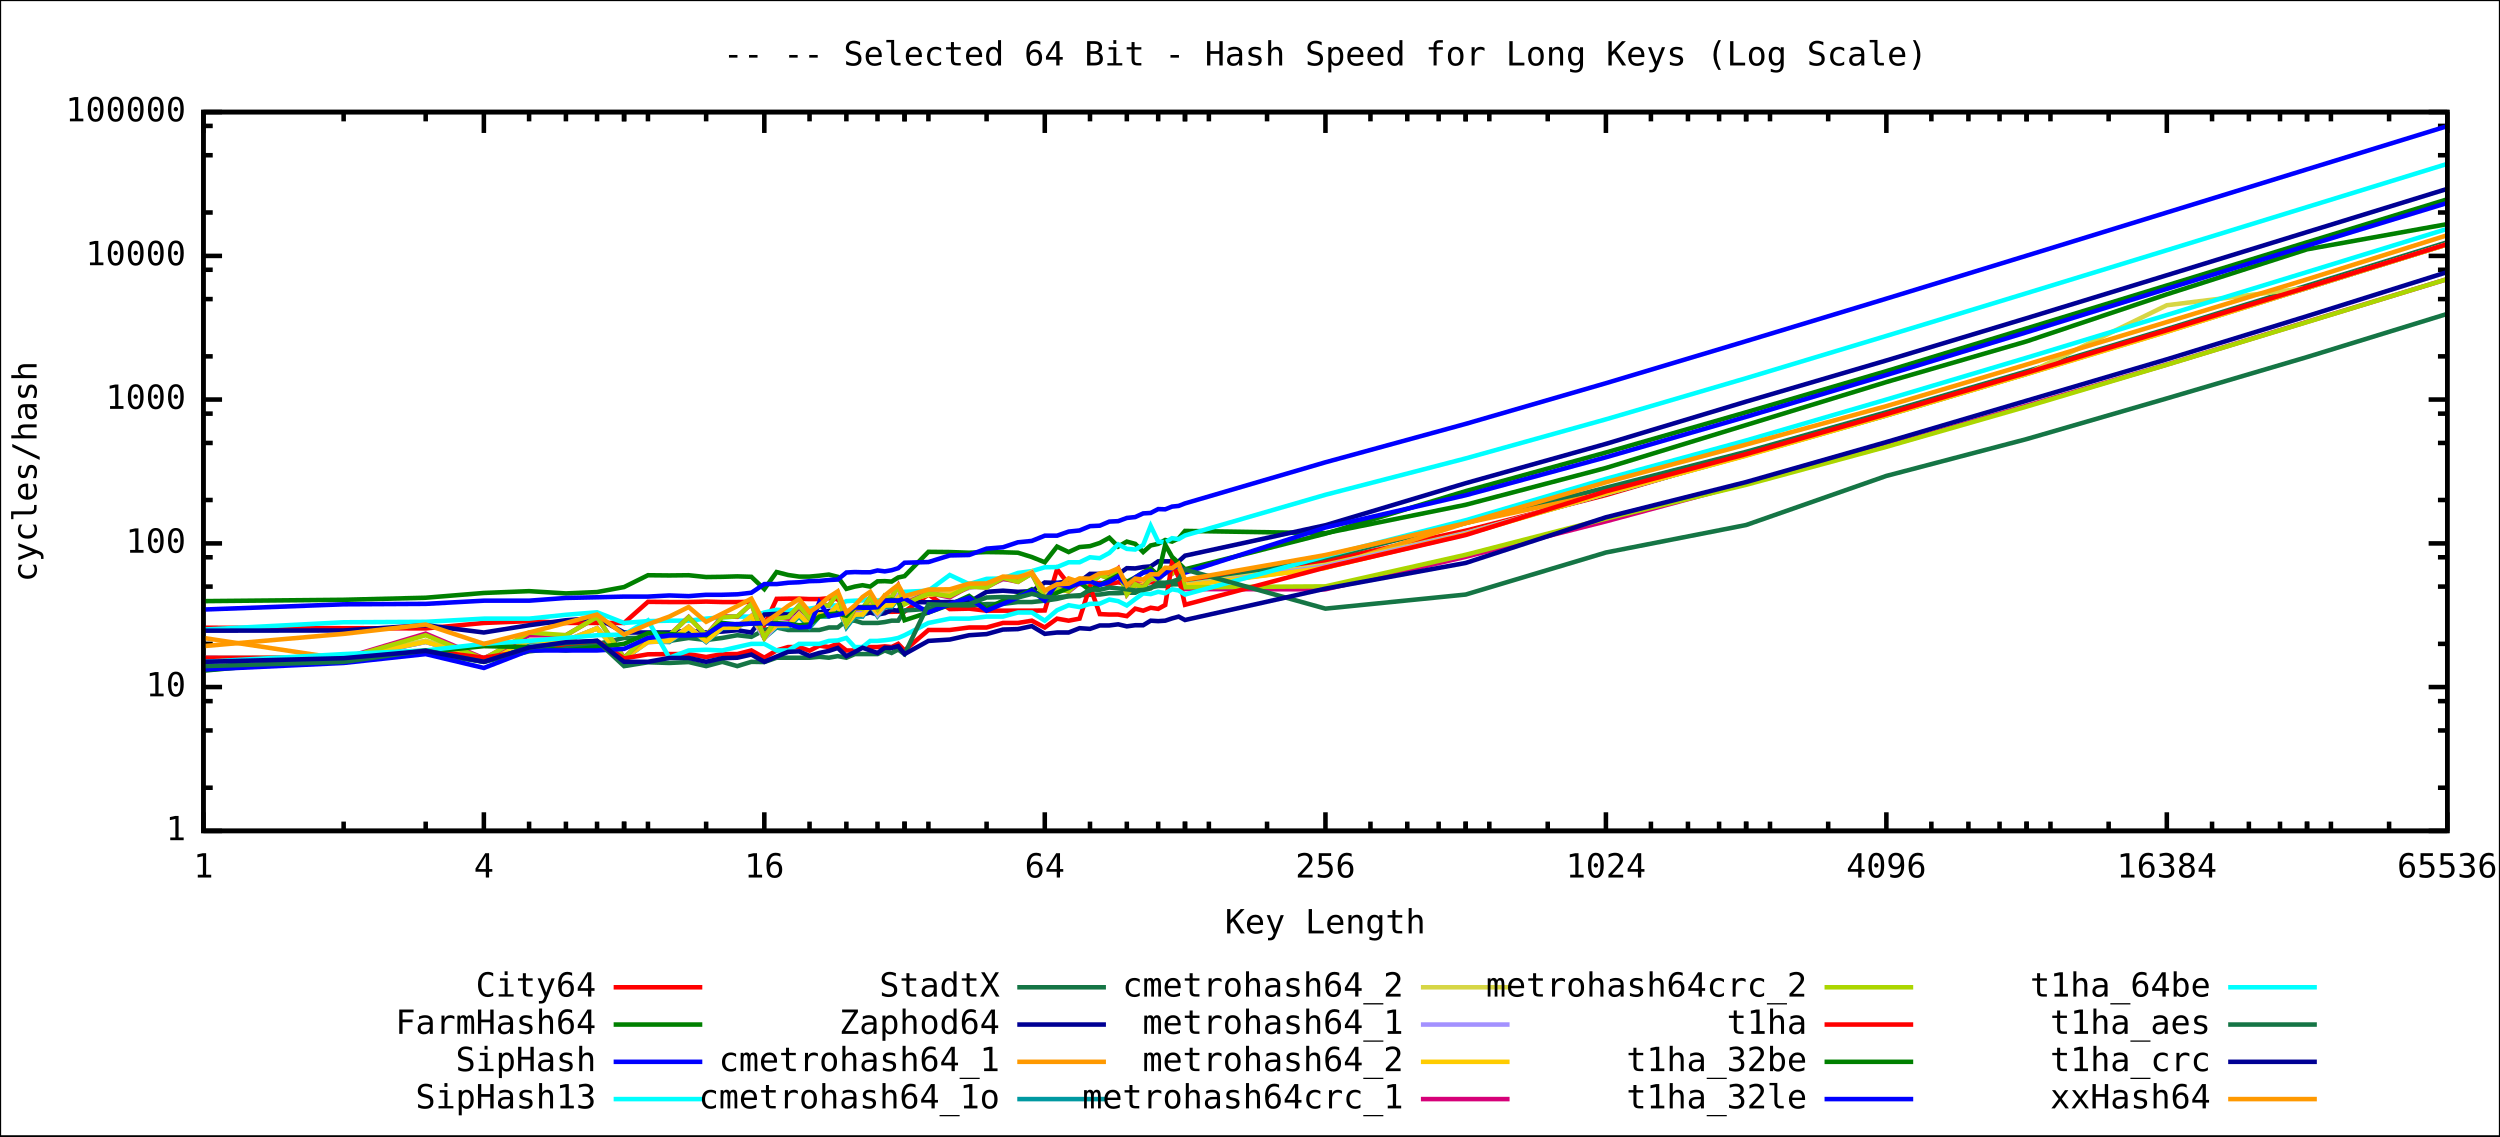
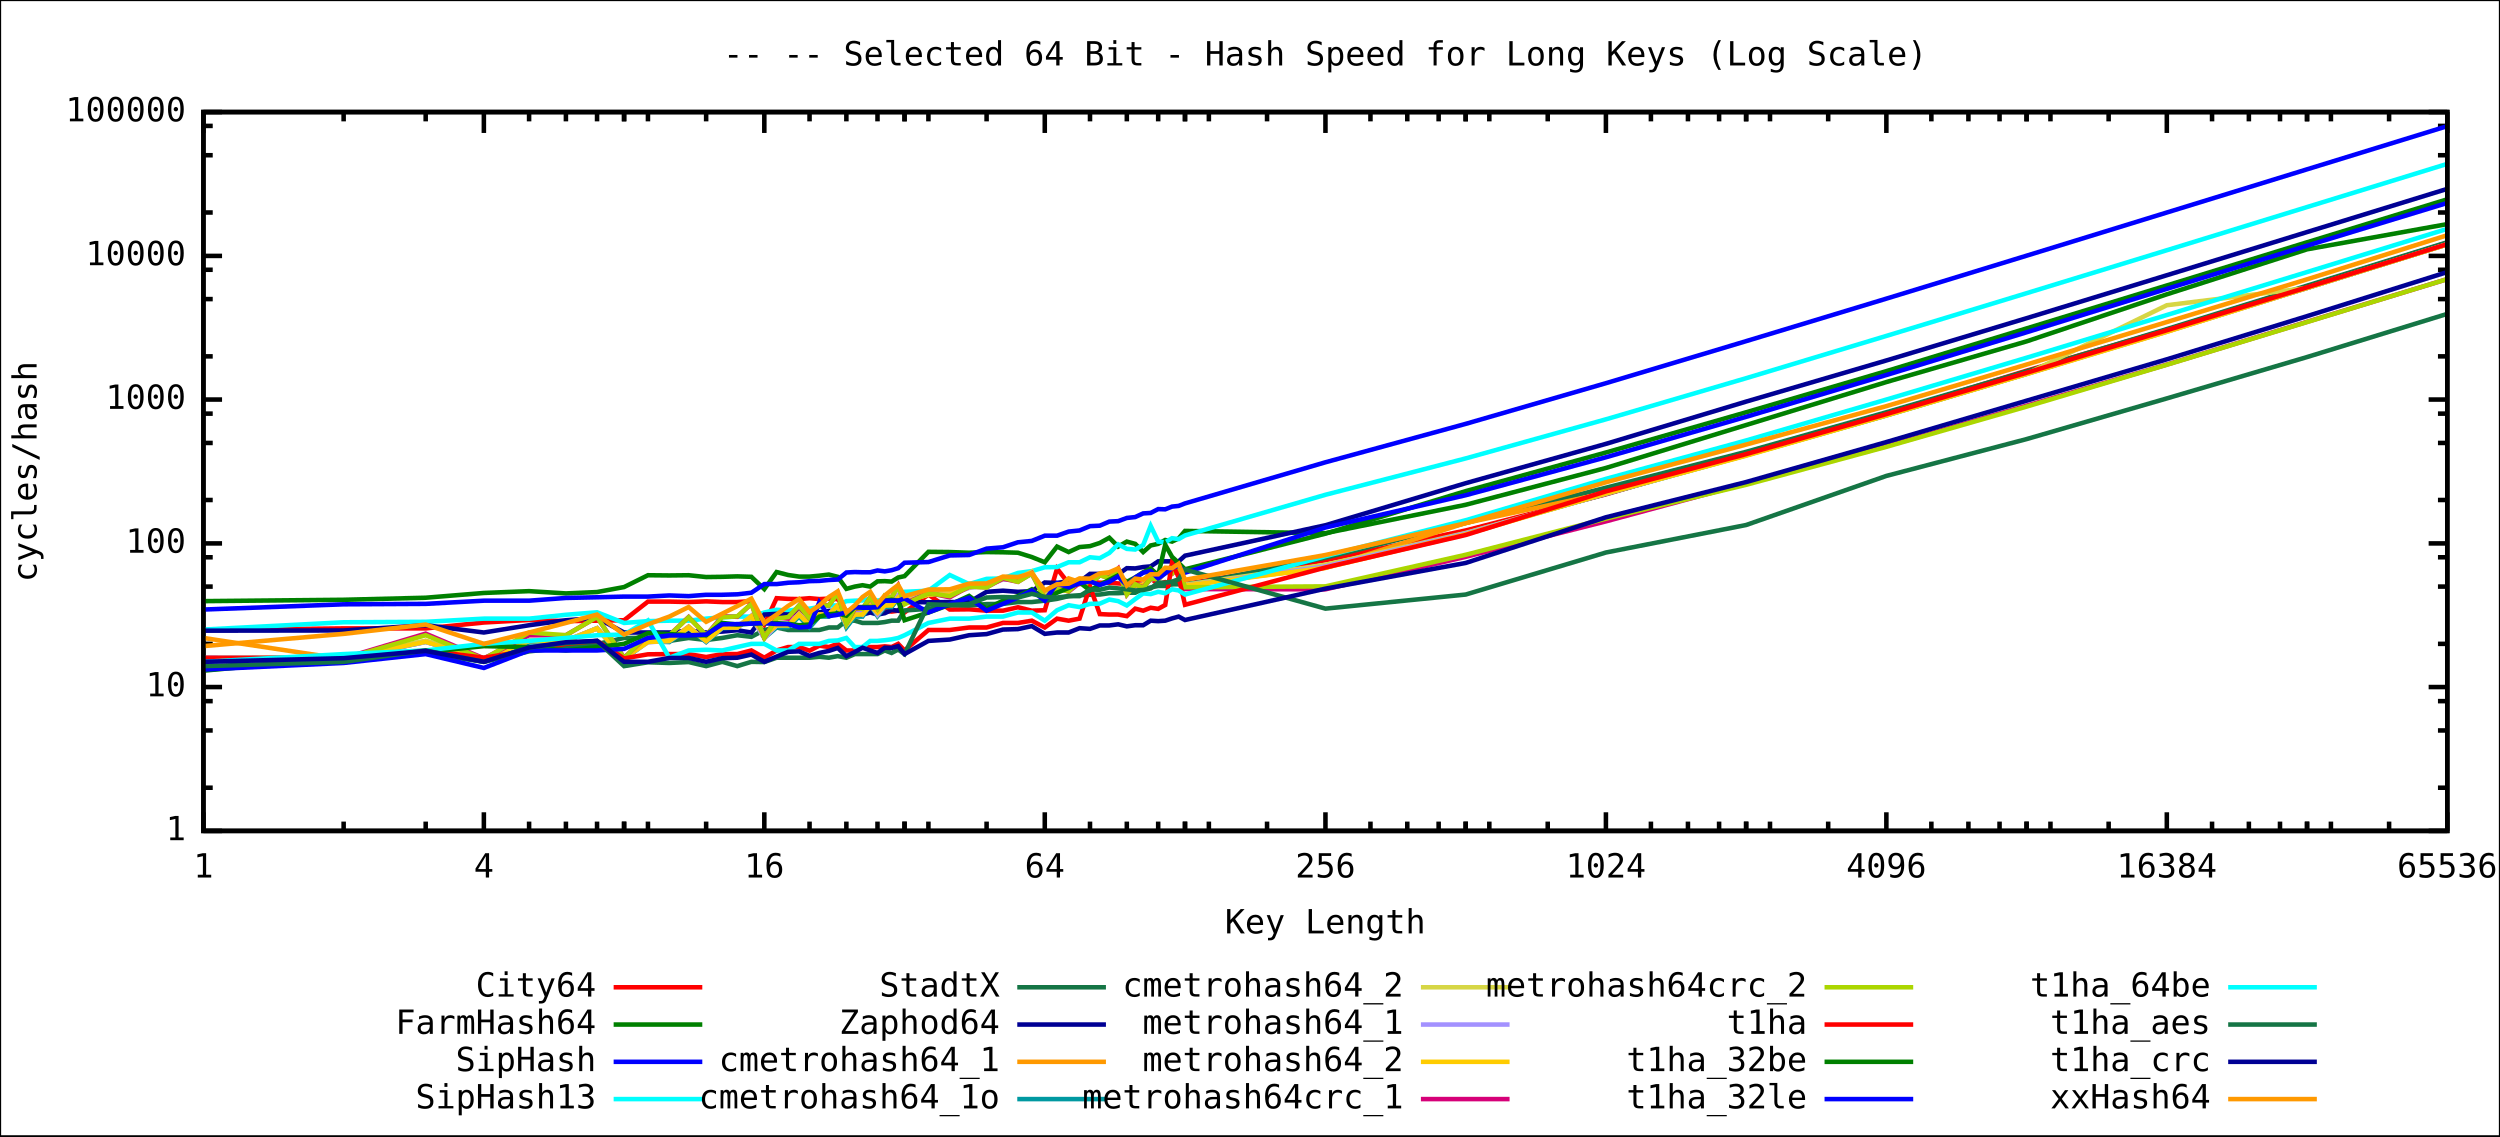
<svg xmlns="http://www.w3.org/2000/svg" xmlns:xlink="http://www.w3.org/1999/xlink" width="1100" height="500" viewBox="0 0 1100 500">
  <rect x="0" y="0" width="1100" height="500" fill="#ffffff" stroke="black" stroke-width="1" />
  <g id="gnuplot_canvas">
    <defs>
      <circle id="gpDot" r="0.5" stroke-width="0.5" />
      <path id="gpPt0" stroke-width="0.244" stroke="currentColor" d="M-1,0 h2 M0,-1 v2" />
      <path id="gpPt1" stroke-width="0.244" stroke="currentColor" d="M-1,-1 L1,1 M1,-1 L-1,1" />
      <path id="gpPt2" stroke-width="0.244" stroke="currentColor" d="M-1,0 L1,0 M0,-1 L0,1 M-1,-1 L1,1 M-1,1 L1,-1" />
      <rect id="gpPt3" stroke-width="0.244" stroke="currentColor" x="-1" y="-1" width="2" height="2" />
      <rect id="gpPt4" stroke-width="0.244" stroke="currentColor" fill="currentColor" x="-1" y="-1" width="2" height="2" />
      <circle id="gpPt5" stroke-width="0.244" stroke="currentColor" cx="0" cy="0" r="1" />
      <use xlink:href="#gpPt5" id="gpPt6" fill="currentColor" stroke="none" />
      <path id="gpPt7" stroke-width="0.244" stroke="currentColor" d="M0,-1.33 L-1.33,0.67 L1.33,0.67 z" />
      <use xlink:href="#gpPt7" id="gpPt8" fill="currentColor" stroke="none" />
      <use xlink:href="#gpPt7" id="gpPt9" stroke="currentColor" transform="rotate(180)" />
      <use xlink:href="#gpPt9" id="gpPt10" fill="currentColor" stroke="none" />
      <use xlink:href="#gpPt3" id="gpPt11" stroke="currentColor" transform="rotate(45)" />
      <use xlink:href="#gpPt11" id="gpPt12" fill="currentColor" stroke="none" />
    </defs>
    <g style="fill:none; color:white; stroke:black; stroke-width:2.00; stroke-linecap:butt; stroke-linejoin:miter">
</g>
    <g style="fill:none; color:black; stroke:currentColor; stroke-width:2.00; stroke-linecap:butt; stroke-linejoin:miter">
      <path stroke="black" d="M89.5,365.6 L97.7,365.6 M1076.8,365.6 L1068.6,365.6  h0.01" />
      <g transform="translate(81.8,369.7)" style="stroke:none; fill:black; font-family:mono; font-size:11.00pt; text-anchor:end">
        <text> 1</text>
      </g>
      <path stroke="black" d="M89.5,346.6 L93.6,346.6 M1076.8,346.6 L1072.7,346.6 M89.5,321.4 L93.6,321.4 M1076.8,321.4 L1072.7,321.4    M89.5,308.5 L93.6,308.5 M1076.8,308.5 L1072.7,308.5 M89.5,302.3 L97.7,302.3 M1076.8,302.3 L1068.6,302.3     h0.01" />
      <g transform="translate(81.8,306.4)" style="stroke:none; fill:black; font-family:mono; font-size:11.00pt; text-anchor:end">
        <text> 10</text>
      </g>
      <path stroke="black" d="M89.5,283.3 L93.6,283.3 M1076.8,283.3 L1072.7,283.3 M89.5,258.1 L93.6,258.1 M1076.8,258.1 L1072.7,258.1    M89.5,245.2 L93.6,245.2 M1076.8,245.2 L1072.7,245.2 M89.5,239.1 L97.7,239.1 M1076.8,239.1 L1068.6,239.1     h0.01" />
      <g transform="translate(81.8,243.2)" style="stroke:none; fill:black; font-family:mono; font-size:11.00pt; text-anchor:end">
        <text> 100</text>
      </g>
      <path stroke="black" d="M89.5,220.0 L93.6,220.0 M1076.8,220.0 L1072.7,220.0 M89.5,194.9 L93.6,194.9 M1076.8,194.9 L1072.7,194.9    M89.5,182.0 L93.6,182.0 M1076.8,182.0 L1072.7,182.0 M89.5,175.8 L97.7,175.8 M1076.8,175.8 L1068.6,175.8     h0.01" />
      <g transform="translate(81.8,179.9)" style="stroke:none; fill:black; font-family:mono; font-size:11.00pt; text-anchor:end">
        <text> 1000</text>
      </g>
      <path stroke="black" d="M89.5,156.8 L93.6,156.8 M1076.8,156.8 L1072.7,156.8 M89.5,131.6 L93.6,131.6 M1076.8,131.6 L1072.7,131.6    M89.5,118.7 L93.6,118.7 M1076.8,118.7 L1072.7,118.7 M89.5,112.6 L97.7,112.6 M1076.8,112.6 L1068.6,112.6     h0.01" />
      <g transform="translate(81.8,116.7)" style="stroke:none; fill:black; font-family:mono; font-size:11.00pt; text-anchor:end">
        <text> 10000</text>
      </g>
      <path stroke="black" d="M89.5,93.5 L93.6,93.5 M1076.8,93.5 L1072.7,93.5 M89.5,68.3 L93.6,68.3 M1076.8,68.3 L1072.7,68.3    M89.5,55.4 L93.6,55.4 M1076.8,55.4 L1072.7,55.4 M89.5,49.3 L97.7,49.3 M1076.8,49.3 L1068.6,49.3     h0.01" />
      <g transform="translate(81.8,53.4)" style="stroke:none; fill:black; font-family:mono; font-size:11.00pt; text-anchor:end">
        <text> 100000</text>
      </g>
      <path stroke="black" d="M89.5,365.6 L89.5,357.4 M89.5,49.3 L89.5,57.5  h0.01" />
      <g transform="translate(89.5,386.1)" style="stroke:none; fill:black; font-family:mono; font-size:11.00pt; text-anchor:middle">
        <text> 1</text>
      </g>
      <path stroke="black" d="M151.2,365.6 L151.2,361.5 M151.2,49.3 L151.2,53.4 M187.3,365.6 L187.3,361.5 M187.3,49.3 L187.3,53.4    M212.9,365.6 L212.9,361.5 M212.9,49.3 L212.9,53.4 M232.8,365.6 L232.8,361.5 M232.8,49.3 L232.8,53.4    M249.0,365.6 L249.0,361.5 M249.0,49.3 L249.0,53.4 M262.7,365.6 L262.7,361.5 M262.7,49.3 L262.7,53.4    M274.6,365.6 L274.6,361.5 M274.6,49.3 L274.6,53.4 M285.1,365.6 L285.1,361.5 M285.1,49.3 L285.1,53.4    M212.9,365.6 L212.9,357.4 M212.9,49.3 L212.9,57.5  h0.01" />
      <g transform="translate(212.9,386.1)" style="stroke:none; fill:black; font-family:mono; font-size:11.00pt; text-anchor:middle">
        <text> 4</text>
      </g>
      <path stroke="black" d="M274.6,365.6 L274.6,361.5 M274.6,49.3 L274.6,53.4 M310.7,365.6 L310.7,361.5 M310.7,49.3 L310.7,53.4    M336.3,365.6 L336.3,361.5 M336.3,49.3 L336.3,53.4 M356.2,365.6 L356.2,361.5 M356.2,49.3 L356.2,53.4    M372.4,365.6 L372.4,361.5 M372.4,49.3 L372.4,53.4 M386.1,365.6 L386.1,361.5 M386.1,49.3 L386.1,53.4    M398.0,365.6 L398.0,361.5 M398.0,49.3 L398.0,53.4 M408.5,365.6 L408.5,361.5 M408.5,49.3 L408.5,53.4    M336.3,365.6 L336.3,357.4 M336.3,49.3 L336.3,57.5  h0.01" />
      <g transform="translate(336.3,386.1)" style="stroke:none; fill:black; font-family:mono; font-size:11.00pt; text-anchor:middle">
        <text> 16</text>
      </g>
      <path stroke="black" d="M398.0,365.6 L398.0,361.5 M398.0,49.3 L398.0,53.4 M434.1,365.6 L434.1,361.5 M434.1,49.3 L434.1,53.4    M459.7,365.6 L459.7,361.5 M459.7,49.3 L459.7,53.4 M479.6,365.6 L479.6,361.5 M479.6,49.3 L479.6,53.4    M495.8,365.6 L495.8,361.5 M495.8,49.3 L495.8,53.4 M509.6,365.6 L509.6,361.5 M509.6,49.3 L509.6,53.4    M521.4,365.6 L521.4,361.5 M521.4,49.3 L521.4,53.4 M531.9,365.6 L531.9,361.5 M531.9,49.3 L531.9,53.4    M459.7,365.6 L459.7,357.4 M459.7,49.3 L459.7,57.5  h0.01" />
      <g transform="translate(459.7,386.1)" style="stroke:none; fill:black; font-family:mono; font-size:11.00pt; text-anchor:middle">
        <text> 64</text>
      </g>
      <path stroke="black" d="M521.4,365.6 L521.4,361.5 M521.4,49.3 L521.4,53.4 M557.5,365.6 L557.5,361.5 M557.5,49.3 L557.5,53.4    M583.2,365.6 L583.2,361.5 M583.2,49.3 L583.2,53.4 M603.0,365.6 L603.0,361.5 M603.0,49.3 L603.0,53.4    M619.2,365.6 L619.2,361.5 M619.2,49.3 L619.2,53.4 M633.0,365.6 L633.0,361.5 M633.0,49.3 L633.0,53.4    M644.9,365.6 L644.9,361.5 M644.9,49.3 L644.9,53.4 M655.3,365.6 L655.3,361.5 M655.3,49.3 L655.3,53.4    M583.2,365.6 L583.2,357.4 M583.2,49.3 L583.2,57.5  h0.01" />
      <g transform="translate(583.2,386.1)" style="stroke:none; fill:black; font-family:mono; font-size:11.00pt; text-anchor:middle">
        <text> 256</text>
      </g>
      <path stroke="black" d="M644.9,365.6 L644.9,361.5 M644.9,49.3 L644.9,53.4 M681.0,365.6 L681.0,361.5 M681.0,49.3 L681.0,53.4    M706.6,365.6 L706.6,361.5 M706.6,49.3 L706.6,53.4 M726.4,365.6 L726.4,361.5 M726.4,49.3 L726.4,53.4    M742.7,365.6 L742.7,361.5 M742.7,49.3 L742.7,53.4 M756.4,365.6 L756.4,361.5 M756.4,49.3 L756.4,53.4    M768.3,365.6 L768.3,361.5 M768.3,49.3 L768.3,53.4 M778.8,365.6 L778.8,361.5 M778.8,49.3 L778.8,53.4    M706.6,365.6 L706.6,357.4 M706.6,49.3 L706.6,57.5  h0.01" />
      <g transform="translate(706.6,386.1)" style="stroke:none; fill:black; font-family:mono; font-size:11.00pt; text-anchor:middle">
        <text> 1024</text>
      </g>
      <path stroke="black" d="M768.3,365.6 L768.3,361.5 M768.3,49.3 L768.3,53.4 M804.4,365.6 L804.4,361.5 M804.4,49.3 L804.4,53.4    M830.0,365.6 L830.0,361.5 M830.0,49.3 L830.0,53.4 M849.8,365.6 L849.8,361.5 M849.8,49.3 L849.8,53.4    M866.1,365.6 L866.1,361.5 M866.1,49.3 L866.1,53.4 M879.8,365.6 L879.8,361.5 M879.8,49.3 L879.8,53.4    M891.7,365.6 L891.7,361.5 M891.7,49.3 L891.7,53.4 M902.2,365.6 L902.2,361.5 M902.2,49.3 L902.2,53.4    M830.0,365.6 L830.0,357.4 M830.0,49.3 L830.0,57.5  h0.01" />
      <g transform="translate(830.0,386.1)" style="stroke:none; fill:black; font-family:mono; font-size:11.00pt; text-anchor:middle">
        <text> 4096</text>
      </g>
      <path stroke="black" d="M891.7,365.6 L891.7,361.5 M891.7,49.3 L891.7,53.4 M927.8,365.6 L927.8,361.5 M927.8,49.3 L927.8,53.4    M953.4,365.6 L953.4,361.5 M953.4,49.3 L953.4,53.4 M973.3,365.6 L973.3,361.5 M973.3,49.3 L973.3,53.4    M989.5,365.6 L989.5,361.5 M989.5,49.3 L989.5,53.4 M1003.2,365.6 L1003.2,361.5 M1003.2,49.3 L1003.2,53.4    M1015.1,365.6 L1015.1,361.5 M1015.1,49.3 L1015.1,53.4 M1025.6,365.6 L1025.6,361.5 M1025.6,49.3 L1025.6,53.4    M953.4,365.6 L953.4,357.4 M953.4,49.3 L953.4,57.5  h0.01" />
      <g transform="translate(953.4,386.1)" style="stroke:none; fill:black; font-family:mono; font-size:11.00pt; text-anchor:middle">
        <text> 16384</text>
      </g>
      <path stroke="black" d="M1015.1,365.6 L1015.1,361.5 M1015.1,49.3 L1015.1,53.4 M1051.2,365.6 L1051.2,361.5 M1051.2,49.3 L1051.2,53.4    M1076.8,365.6 L1076.8,361.5 M1076.8,49.3 L1076.8,53.4 M1076.8,365.6 L1076.8,357.4 M1076.8,49.3 L1076.8,57.5     h0.01" />
      <g transform="translate(1076.8,386.1)" style="stroke:none; fill:black; font-family:mono; font-size:11.00pt; text-anchor:middle">
        <text> 65536</text>
      </g>
      <path stroke="black" d="M89.5,49.3 L89.5,365.6 L1076.8,365.6 L1076.8,49.3 L89.5,49.3 Z  h0.01" />
      <g transform="translate(16.1,207.5) rotate(270)" style="stroke:none; fill:black; font-family:mono; font-size:11.00pt; text-anchor:middle">
        <text>cycles/hash</text>
      </g>
      <g transform="translate(583.1,410.7)" style="stroke:none; fill:black; font-family:mono; font-size:11.00pt; text-anchor:middle">
        <text>Key Length</text>
      </g>
      <g transform="translate(583.1,28.8)" style="stroke:none; fill:black; font-family:mono; font-size:11.00pt; text-anchor:middle">
        <text>
          <a href="Selected_64_Bit.short.svg">--</a>
          <a href="Selected_64_Bit.medium.svg">--</a> Selected 64 Bit - Hash Speed for Long Keys (Log Scale)</text>
      </g>
    </g>
    <g id="City64">
      <g style="fill:none; color:red; stroke:currentColor; stroke-width:2.00; stroke-linecap:butt; stroke-linejoin:miter">
        <g visibility="visible">
          <g transform="translate(262.3,438.5)" style="stroke:none; fill:black; font-family:mono; font-size:11.00pt; text-anchor:end">
            <text>City64</text>
          </g>
          <path d="M270.0,434.4 L309.0,434.4  h0.01" />
        </g>
-         <path d="M89.5,276.2 L151.2,276.4 L187.3,276.5 L212.9,274.1 L232.8,273.3 L249.0,274.1 L262.7,274.1 L274.6,274.1    L285.1,264.8 L294.5,264.9 L303.0,264.9 L310.7,264.7 L317.8,264.9 L324.4,264.9 L330.6,264.8 L336.3,275.1    L341.7,263.5 L346.8,263.4 L351.6,263.4 L356.2,263.6 L360.5,263.6 L364.7,263.2 L368.6,263.6 L372.4,269.5    L376.1,269.1 L379.5,269.3 L382.9,269.3 L386.1,269.2 L389.3,269.2 L392.3,269.2 L395.2,269.1 L398.0,269.1    L408.5,261.6 L417.9,268.0 L426.4,267.8 L434.1,268.7 L441.3,268.7 L447.9,268.7 L454.0,268.7 L459.7,268.6    L465.1,250.5 L470.2,257.0 L475.0,257.0 L479.6,257.0 L483.9,256.5 L488.1,257.0 L492.0,256.2 L495.8,257.0    L499.5,256.7 L503.0,257.0 L506.3,256.1 L509.6,257.0 L512.7,256.9 L515.7,257.0 L518.6,256.0 L521.4,256.0    L583.2,246.8 L644.9,233.5 L706.6,217.8 L768.3,199.7 L830.0,182.2 L891.7,163.9 L953.4,145.3 L1015.1,126.3    L1076.8,107.1  h0.01" />
+         <path d="M89.5,277.2 L151.2,276.5 L187.3,276.5 L212.9,273.9 L232.8,272.8 L249.0,273.3 L262.7,273.1 L274.6,272.9    L285.1,264.7 L294.5,264.7 L303.0,264.9 L310.7,264.6 L317.8,264.9 L324.4,264.9 L330.6,264.5 L336.3,274.8    L341.7,263.2 L346.8,263.5 L351.6,263.6 L356.2,263.2 L360.5,263.6 L364.7,263.4 L368.6,263.6 L372.4,268.9    L376.1,268.9 L379.5,268.8 L382.9,268.9 L386.1,268.8 L389.3,268.8 L392.3,269.1 L395.2,268.7 L398.0,269.5    L408.5,261.6 L417.9,268.2 L426.4,268.1 L434.1,268.7 L441.3,268.7 L447.9,267.2 L454.0,268.7 L459.7,268.5    L465.1,250.2 L470.2,256.7 L475.0,257.0 L479.6,256.0 L483.9,256.4 L488.1,256.4 L492.0,256.7 L495.8,257.0    L499.5,256.2 L503.0,257.0 L506.3,254.5 L509.6,257.0 L512.7,256.1 L515.7,257.0 L518.6,256.3 L521.4,257.0    L583.2,246.5 L644.9,233.4 L706.6,217.5 L768.3,199.5 L830.0,182.1 L891.7,163.1 L953.4,145.1 L1015.1,126.0    L1076.8,106.8  h0.01" />
      </g>
    </g>
    <g id="FarmHash64">
      <g style="fill:none; color:green; stroke:currentColor; stroke-width:2.00; stroke-linecap:butt; stroke-linejoin:miter">
        <g visibility="visible">
          <g transform="translate(262.3,454.9)" style="stroke:none; fill:black; font-family:mono; font-size:11.00pt; text-anchor:end">
            <text>FarmHash64</text>
          </g>
          <path d="M270.0,450.8 L309.0,450.8  h0.01" />
        </g>
        <path d="M89.5,264.5 L151.2,263.9 L187.3,263.0 L212.9,260.9 L232.8,260.1 L249.0,261.1 L262.7,260.5 L274.6,258.3    L285.1,253.1 L294.5,253.2 L303.0,253.1 L310.7,253.9 L317.8,253.8 L324.4,253.6 L330.6,253.8 L336.3,259.2    L341.7,251.7 L346.8,253.0 L351.6,253.7 L356.2,253.7 L360.5,253.3 L364.7,252.8 L368.6,253.8 L372.4,259.1    L376.1,258.1 L379.5,257.5 L382.9,258.1 L386.1,255.8 L389.3,255.7 L392.3,255.9 L395.2,254.1 L398.0,253.5    L408.5,242.8 L417.9,242.9 L426.4,243.2 L434.1,242.9 L441.3,243.0 L447.9,243.2 L454.0,245.1 L459.7,247.4    L465.1,240.5 L470.2,242.9 L475.0,240.7 L479.6,240.3 L483.9,238.9 L488.1,236.6 L492.0,240.5 L495.8,238.3    L499.5,239.3 L503.0,242.9 L506.3,240.0 L509.6,239.3 L512.7,237.6 L515.7,238.3 L518.6,236.9 L521.4,233.6    L583.2,234.6 L644.9,222.1 L706.6,205.9 L768.3,187.0 L830.0,168.1 L891.7,150.2 L953.4,129.5 L1015.1,109.7    L1076.8,98.6  h0.01" />
      </g>
    </g>
    <g id="SipHash">
      <g style="fill:none; color:blue; stroke:currentColor; stroke-width:2.00; stroke-linecap:butt; stroke-linejoin:miter">
        <g visibility="visible">
          <g transform="translate(262.3,471.3)" style="stroke:none; fill:black; font-family:mono; font-size:11.00pt; text-anchor:end">
            <text>SipHash</text>
          </g>
          <path d="M270.0,467.2 L309.0,467.2  h0.01" />
        </g>
        <path d="M89.5,268.2 L151.2,265.9 L187.3,265.7 L212.9,264.3 L232.8,264.3 L249.0,263.1 L262.7,262.8 L274.6,262.5    L285.1,262.5 L294.5,262.0 L303.0,262.3 L310.7,261.7 L317.8,261.7 L324.4,261.5 L330.6,260.8 L336.3,257.0    L341.7,257.0 L346.8,256.4 L351.6,256.2 L356.2,255.7 L360.5,255.6 L364.7,255.2 L368.6,255.0 L372.4,251.9    L376.1,251.7 L379.5,251.8 L382.9,251.8 L386.1,251.0 L389.3,251.4 L392.3,250.9 L395.2,250.0 L398.0,247.6    L408.5,247.3 L417.9,244.4 L426.4,244.2 L434.1,241.4 L441.3,240.8 L447.9,238.6 L454.0,238.0 L459.7,235.7    L465.1,235.7 L470.2,233.9 L475.0,233.4 L479.6,231.5 L483.9,231.3 L488.1,229.5 L492.0,229.3 L495.8,227.9    L499.5,227.5 L503.0,225.9 L506.3,225.7 L509.6,224.0 L512.7,224.1 L515.7,222.9 L518.6,222.6 L521.4,221.5    L583.2,203.4 L644.9,186.5 L706.6,168.6 L768.3,150.1 L830.0,131.4 L891.7,112.5 L953.4,93.5 L1015.1,74.5    L1076.8,55.5  h0.01" />
      </g>
    </g>
    <g id="SipHash13">
      <g style="fill:none; color:cyan; stroke:currentColor; stroke-width:2.00; stroke-linecap:butt; stroke-linejoin:miter">
        <g visibility="visible">
          <g transform="translate(262.3,487.7)" style="stroke:none; fill:black; font-family:mono; font-size:11.00pt; text-anchor:end">
            <text>SipHash13</text>
          </g>
          <path d="M270.0,483.6 L309.0,483.6  h0.01" />
        </g>
        <path d="M89.5,277.0 L151.2,273.8 L187.3,273.6 L212.9,272.2 L232.8,272.2 L249.0,270.5 L262.7,269.4 L274.6,274.1    L285.1,273.3 L294.5,273.1 L303.0,273.1 L310.7,272.2 L317.8,271.6 L324.4,271.3 L330.6,271.3 L336.3,269.5    L341.7,268.3 L346.8,268.7 L351.6,268.0 L356.2,267.8 L360.5,267.1 L364.7,266.4 L368.6,266.4 L372.4,264.5    L376.1,264.3 L379.5,264.2 L382.9,263.4 L386.1,264.3 L389.3,263.6 L392.3,263.1 L395.2,262.7 L398.0,260.4    L408.5,259.9 L417.9,253.0 L426.4,257.0 L434.1,254.7 L441.3,254.5 L447.9,252.1 L454.0,251.3 L459.7,249.6    L465.1,249.5 L470.2,247.4 L475.0,247.4 L479.6,245.2 L483.9,245.6 L488.1,243.3 L492.0,239.5 L495.8,241.5    L499.5,241.8 L503.0,239.8 L506.3,231.4 L509.6,238.3 L512.7,238.6 L515.7,236.8 L518.6,237.2 L521.4,235.6    L583.2,217.7 L644.9,201.7 L706.6,184.5 L768.3,166.4 L830.0,147.8 L891.7,129.0 L953.4,110.1 L1015.1,91.1    L1076.8,72.1  h0.01" />
      </g>
    </g>
    <g id="StadtX">
      <g style="fill:none; color:#157545; stroke:currentColor; stroke-width:2.00; stroke-linecap:butt; stroke-linejoin:miter">
        <g visibility="visible">
          <g transform="translate(439.9,438.5)" style="stroke:none; fill:black; font-family:mono; font-size:11.00pt; text-anchor:end">
            <text>StadtX</text>
          </g>
          <path d="M447.6,434.4 L486.6,434.4  h0.01" />
        </g>
        <path d="M89.5,290.0 L151.2,291.2 L187.3,287.4 L212.9,291.2 L232.8,286.6 L249.0,284.9 L262.7,283.4 L274.6,280.7    L285.1,280.7 L294.5,282.0 L303.0,280.7 L310.7,281.6 L317.8,280.7 L324.4,279.5 L330.6,280.2 L336.3,277.2    L341.7,276.1 L346.8,277.2 L351.6,277.2 L356.2,277.2 L360.5,277.2 L364.7,276.1 L368.6,276.1 L372.4,273.1    L376.1,273.1 L379.5,274.1 L382.9,274.1 L386.1,274.1 L389.3,273.7 L392.3,273.1 L395.2,273.1 L398.0,268.6    L408.5,267.9 L417.9,266.3 L426.4,266.4 L434.1,265.8 L441.3,265.7 L447.9,264.9 L454.0,264.9 L459.7,264.3    L465.1,263.5 L470.2,262.3 L475.0,261.9 L479.6,261.7 L483.9,261.6 L488.1,261.0 L492.0,261.0 L495.8,260.8    L499.5,260.8 L503.0,259.1 L506.3,258.5 L509.6,257.8 L512.7,257.8 L515.7,257.1 L518.6,257.1 L521.4,257.6    L583.2,245.4 L644.9,230.1 L706.6,214.6 L768.3,198.8 L830.0,181.4 L891.7,163.4 L953.4,144.8 L1015.1,125.7    L1076.8,106.6  h0.01" />
      </g>
    </g>
    <g id="Zaphod64">
      <g style="fill:none; color:#000094; stroke:currentColor; stroke-width:2.00; stroke-linecap:butt; stroke-linejoin:miter">
        <g visibility="visible">
          <g transform="translate(439.9,454.9)" style="stroke:none; fill:black; font-family:mono; font-size:11.00pt; text-anchor:end">
            <text>Zaphod64</text>
          </g>
          <path d="M447.6,450.8 L486.6,450.8  h0.01" />
        </g>
        <path d="M89.5,277.5 L151.2,277.4 L187.3,275.1 L212.9,278.3 L232.8,275.1 L249.0,272.9 L262.7,271.9 L274.6,278.3    L285.1,278.3 L294.5,278.3 L303.0,277.5 L310.7,278.3 L317.8,277.9 L324.4,277.3 L330.6,278.3 L336.3,270.4    L341.7,270.1 L346.8,270.4 L351.6,269.3 L356.2,269.6 L360.5,269.4 L364.7,268.8 L368.6,268.7 L372.4,270.4    L376.1,270.5 L379.5,270.4 L382.9,269.5 L386.1,270.4 L389.3,269.8 L392.3,268.4 L395.2,268.7 L398.0,264.9    L408.5,265.0 L417.9,264.9 L426.4,264.9 L434.1,260.4 L441.3,259.9 L447.9,260.4 L454.0,260.1 L459.7,256.3    L465.1,256.5 L470.2,255.7 L475.0,256.0 L479.6,252.5 L483.9,252.5 L488.1,252.7 L492.0,252.7 L495.8,250.0    L499.5,250.1 L503.0,249.5 L506.3,249.2 L509.6,247.0 L512.7,247.0 L515.7,247.0 L518.6,247.0 L521.4,244.5    L583.2,231.1 L644.9,212.6 L706.6,195.3 L768.3,176.7 L830.0,158.6 L891.7,140.0 L953.4,121.1 L1015.1,102.1    L1076.8,83.1  h0.01" />
      </g>
    </g>
    <g id="cmetrohash64_1">
      <g style="fill:none; color:#FF9900; stroke:currentColor; stroke-width:2.00; stroke-linecap:butt; stroke-linejoin:miter">
        <g visibility="visible">
          <g transform="translate(439.9,471.3)" style="stroke:none; fill:black; font-family:mono; font-size:11.00pt; text-anchor:end">
            <text>cmetrohash64_1</text>
          </g>
          <path d="M447.6,467.2 L486.6,467.2  h0.01" />
        </g>
        <path d="M89.5,280.7 L151.2,290.0 L187.3,282.0 L212.9,289.9 L232.8,282.0 L249.0,281.8 L262.7,276.5 L274.6,289.7    L285.1,282.0 L294.5,282.0 L303.0,275.7 L310.7,282.0 L317.8,276.1 L324.4,276.1 L330.6,271.3 L336.3,279.7    L341.7,274.8 L346.8,275.1 L351.6,269.8 L356.2,274.6 L360.5,270.4 L364.7,270.4 L368.6,266.4 L372.4,275.1    L376.1,270.4 L379.5,270.4 L382.9,266.4 L386.1,268.3 L389.3,266.4 L392.3,266.4 L395.2,262.9 L398.0,264.3    L408.5,261.1 L417.9,261.0 L426.4,258.1 L434.1,257.4 L441.3,254.4 L447.9,255.0 L454.0,252.1 L459.7,262.3    L465.1,258.9 L470.2,254.5 L475.0,256.1 L479.6,255.2 L483.9,253.2 L488.1,253.3 L492.0,250.7 L495.8,259.9    L499.5,257.6 L503.0,257.7 L506.3,255.0 L509.6,254.1 L512.7,251.6 L515.7,249.0 L518.6,249.5 L521.4,257.2    L583.2,249.9 L644.9,230.1 L706.6,216.9 L768.3,200.1 L830.0,182.6 L891.7,164.4 L953.4,145.9 L1015.1,126.7    L1076.8,107.5  h0.01" />
      </g>
    </g>
    <g id="cmetrohash64_1o">
      <g style="fill:none; color:#0099A1; stroke:currentColor; stroke-width:2.00; stroke-linecap:butt; stroke-linejoin:miter">
        <g visibility="visible">
          <g transform="translate(439.9,487.7)" style="stroke:none; fill:black; font-family:mono; font-size:11.00pt; text-anchor:end">
            <text>cmetrohash64_1o</text>
          </g>
          <path d="M447.6,483.6 L486.6,483.6  h0.01" />
        </g>
        <path d="M89.5,289.9 L151.2,290.2 L187.3,282.4 L212.9,290.2 L232.8,282.7 L249.0,282.3 L262.7,276.4 L274.6,290.2    L285.1,282.2 L294.5,282.5 L303.0,276.4 L310.7,282.5 L317.8,276.4 L324.4,276.1 L330.6,271.4 L336.3,280.7    L341.7,276.1 L346.8,275.9 L351.6,271.3 L356.2,276.1 L360.5,271.3 L364.7,271.3 L368.6,266.6 L372.4,276.1    L376.1,271.3 L379.5,271.3 L382.9,266.2 L386.1,271.1 L389.3,267.1 L392.3,267.1 L395.2,263.4 L398.0,264.3    L408.5,261.6 L417.9,261.6 L426.4,257.8 L434.1,257.1 L441.3,254.7 L447.9,255.0 L454.0,252.4 L459.7,261.7    L465.1,258.8 L470.2,258.8 L475.0,255.9 L479.6,255.5 L483.9,253.3 L488.1,253.2 L492.0,251.0 L495.8,259.9    L499.5,257.6 L503.0,257.6 L506.3,255.0 L509.6,253.1 L512.7,251.9 L515.7,251.8 L518.6,249.6 L521.4,257.1    L583.2,249.1 L644.9,234.6 L706.6,217.3 L768.3,200.3 L830.0,182.8 L891.7,164.5 L953.4,145.4 L1015.1,126.7    L1076.8,107.5  h0.01" />
      </g>
    </g>
    <g id="cmetrohash64_2">
      <g style="fill:none; color:#D6D645; stroke:currentColor; stroke-width:2.00; stroke-linecap:butt; stroke-linejoin:miter">
        <g visibility="visible">
          <g transform="translate(617.5,438.5)" style="stroke:none; fill:black; font-family:mono; font-size:11.00pt; text-anchor:end">
            <text>cmetrohash64_2</text>
          </g>
          <path d="M625.2,434.4 L664.2,434.4  h0.01" />
        </g>
        <path d="M89.5,289.4 L151.2,289.4 L187.3,282.0 L212.9,289.5 L232.8,282.0 L249.0,282.0 L262.7,276.4 L274.6,289.4    L285.1,282.0 L294.5,282.0 L303.0,276.1 L310.7,282.0 L317.8,276.1 L324.4,275.5 L330.6,271.3 L336.3,280.7    L341.7,275.1 L346.8,275.1 L351.6,270.4 L356.2,275.1 L360.5,270.4 L364.7,270.4 L368.6,266.4 L372.4,275.1    L376.1,270.4 L379.5,269.9 L382.9,265.5 L386.1,270.4 L389.3,266.0 L392.3,265.7 L395.2,262.9 L398.0,264.2    L408.5,261.6 L417.9,260.9 L426.4,258.1 L434.1,257.1 L441.3,254.7 L447.9,254.5 L454.0,251.5 L459.7,262.1    L465.1,258.9 L470.2,258.7 L475.0,256.1 L479.6,255.5 L483.9,253.0 L488.1,253.2 L492.0,250.9 L495.8,259.9    L499.5,257.6 L503.0,257.6 L506.3,250.5 L509.6,254.1 L512.7,251.8 L515.7,251.8 L518.6,249.7 L521.4,257.3    L583.2,248.5 L644.9,234.5 L706.6,217.2 L768.3,200.3 L830.0,182.7 L891.7,164.5 L953.4,134.3 L1015.1,126.7    L1076.8,107.5  h0.01" />
      </g>
    </g>
    <g id="metrohash64_1">
      <g style="fill:none; color:#A391FF; stroke:currentColor; stroke-width:2.00; stroke-linecap:butt; stroke-linejoin:miter">
        <g visibility="visible">
          <g transform="translate(617.5,454.9)" style="stroke:none; fill:black; font-family:mono; font-size:11.00pt; text-anchor:end">
            <text>metrohash64_1</text>
          </g>
          <path d="M625.2,450.8 L664.2,450.8  h0.01" />
        </g>
        <path d="M89.5,289.5 L151.2,289.6 L187.3,282.5 L212.9,289.7 L232.8,282.0 L249.0,282.0 L262.7,276.5 L274.6,289.6    L285.1,282.6 L294.5,282.0 L303.0,276.1 L310.7,282.0 L317.8,276.1 L324.4,276.1 L330.6,270.9 L336.3,280.7    L341.7,275.1 L346.8,274.8 L351.6,270.2 L356.2,274.3 L360.5,270.4 L364.7,270.4 L368.6,266.4 L372.4,274.6    L376.1,267.9 L379.5,270.4 L382.9,265.6 L386.1,270.4 L389.3,266.4 L392.3,265.9 L395.2,262.0 L398.0,264.9    L408.5,261.2 L417.9,261.6 L426.4,258.7 L434.1,257.4 L441.3,255.0 L447.9,255.0 L454.0,252.7 L459.7,262.9    L465.1,259.0 L470.2,259.3 L475.0,256.0 L479.6,255.6 L483.9,253.2 L488.1,253.6 L492.0,250.4 L495.8,259.7    L499.5,257.6 L503.0,257.2 L506.3,255.0 L509.6,254.1 L512.7,251.4 L515.7,251.8 L518.6,249.8 L521.4,257.7    L583.2,249.2 L644.9,234.7 L706.6,217.1 L768.3,200.1 L830.0,182.5 L891.7,164.5 L953.4,145.9 L1015.1,126.7    L1076.8,107.4  h0.01" />
      </g>
    </g>
    <g id="metrohash64_2">
      <g style="fill:none; color:#FFCC00; stroke:currentColor; stroke-width:2.00; stroke-linecap:butt; stroke-linejoin:miter">
        <g visibility="visible">
          <g transform="translate(617.5,471.3)" style="stroke:none; fill:black; font-family:mono; font-size:11.00pt; text-anchor:end">
            <text>metrohash64_2</text>
          </g>
          <path d="M625.2,467.2 L664.2,467.2  h0.01" />
        </g>
        <path d="M89.5,289.5 L151.2,289.5 L187.3,282.4 L212.9,289.9 L232.8,282.0 L249.0,282.0 L262.7,276.5 L274.6,289.6    L285.1,282.5 L294.5,282.0 L303.0,276.1 L310.7,282.0 L317.8,276.1 L324.4,276.1 L330.6,271.1 L336.3,279.5    L341.7,275.1 L346.8,275.1 L351.6,270.4 L356.2,274.7 L360.5,270.4 L364.7,270.4 L368.6,266.4 L372.4,274.5    L376.1,270.4 L379.5,270.4 L382.9,266.4 L386.1,269.6 L389.3,266.4 L392.3,266.4 L395.2,262.9 L398.0,264.9    L408.5,261.6 L417.9,261.6 L426.4,258.4 L434.1,257.6 L441.3,254.7 L447.9,254.6 L454.0,252.4 L459.7,262.9    L465.1,259.1 L470.2,258.8 L475.0,256.0 L479.6,255.5 L483.9,253.1 L488.1,253.2 L492.0,250.7 L495.8,259.9    L499.5,257.6 L503.0,257.3 L506.3,254.8 L509.6,254.0 L512.7,251.8 L515.7,251.1 L518.6,249.5 L521.4,257.7    L583.2,249.8 L644.9,235.1 L706.6,217.1 L768.3,200.5 L830.0,182.8 L891.7,164.6 L953.4,146.0 L1015.1,126.7    L1076.8,107.5  h0.01" />
      </g>
    </g>
    <g id="metrohash64crc_1">
      <g style="fill:none; color:#D60078; stroke:currentColor; stroke-width:2.00; stroke-linecap:butt; stroke-linejoin:miter">
        <g visibility="visible">
          <g transform="translate(617.5,487.7)" style="stroke:none; fill:black; font-family:mono; font-size:11.00pt; text-anchor:end">
            <text>metrohash64crc_1</text>
          </g>
          <path d="M625.2,483.6 L664.2,483.6  h0.01" />
        </g>
        <path d="M89.5,289.4 L151.2,289.6 L187.3,278.8 L212.9,289.7 L232.8,279.5 L249.0,279.5 L262.7,271.5 L274.6,289.4    L285.1,279.5 L294.5,279.5 L303.0,271.5 L310.7,279.5 L317.8,271.2 L324.4,271.4 L330.6,265.7 L336.3,280.7    L341.7,271.7 L346.8,272.2 L351.6,266.4 L356.2,272.2 L360.5,265.7 L364.7,266.4 L368.6,261.0 L372.4,274.3    L376.1,267.9 L379.5,267.9 L382.9,262.9 L386.1,267.9 L389.3,262.9 L392.3,262.9 L395.2,257.7 L398.0,265.6    L408.5,260.9 L417.9,262.8 L426.4,258.1 L434.1,258.4 L441.3,254.6 L447.9,256.0 L454.0,252.2 L459.7,263.6    L465.1,258.5 L470.2,260.3 L475.0,256.5 L479.6,257.0 L483.9,253.1 L488.1,254.2 L492.0,250.2 L495.8,261.6    L499.5,257.0 L503.0,258.5 L506.3,254.5 L509.6,255.0 L512.7,251.8 L515.7,252.5 L518.6,249.6 L521.4,259.2    L583.2,259.3 L644.9,245.0 L706.6,229.4 L768.3,212.7 L830.0,196.3 L891.7,178.5 L953.4,160.4 L1015.1,141.6    L1076.8,122.8  h0.01" />
      </g>
    </g>
    <g id="metrohash64crc_2">
      <g style="fill:none; color:#ABD600; stroke:currentColor; stroke-width:2.00; stroke-linecap:butt; stroke-linejoin:miter">
        <g visibility="visible">
          <g transform="translate(795.1,438.5)" style="stroke:none; fill:black; font-family:mono; font-size:11.00pt; text-anchor:end">
            <text>metrohash64crc_2</text>
          </g>
          <path d="M802.8,434.4 L841.8,434.4  h0.01" />
        </g>
        <path d="M89.5,289.9 L151.2,289.8 L187.3,279.5 L212.9,290.0 L232.8,278.3 L249.0,279.5 L262.7,271.5 L274.6,289.6    L285.1,279.1 L294.5,279.5 L303.0,271.6 L310.7,279.5 L317.8,271.6 L324.4,271.2 L330.6,265.7 L336.3,280.7    L341.7,272.2 L346.8,271.5 L351.6,266.4 L356.2,272.2 L360.5,266.4 L364.7,266.4 L368.6,261.0 L372.4,274.5    L376.1,267.5 L379.5,267.9 L382.9,262.9 L386.1,267.9 L389.3,262.0 L392.3,262.9 L395.2,258.1 L398.0,265.9    L408.5,261.0 L417.9,262.3 L426.4,258.1 L434.1,258.5 L441.3,254.2 L447.9,256.0 L454.0,252.4 L459.7,263.4    L465.1,259.1 L470.2,260.2 L475.0,255.6 L479.6,257.0 L483.9,253.1 L488.1,254.4 L492.0,250.9 L495.8,261.6    L499.5,257.0 L503.0,258.7 L506.3,254.4 L509.6,255.0 L512.7,251.8 L515.7,252.4 L518.6,249.7 L521.4,258.4    L583.2,258.0 L644.9,244.1 L706.6,228.2 L768.3,213.3 L830.0,196.6 L891.7,178.9 L953.4,160.5 L1015.1,141.7    L1076.8,122.8  h0.01" />
      </g>
    </g>
    <g id="t1ha">
      <g style="fill:none; color:red; stroke:currentColor; stroke-width:2.00; stroke-linecap:butt; stroke-linejoin:miter">
        <g visibility="visible">
          <g transform="translate(795.1,454.9)" style="stroke:none; fill:black; font-family:mono; font-size:11.00pt; text-anchor:end">
            <text>t1ha</text>
          </g>
          <path d="M802.8,450.8 L841.8,450.8  h0.01" />
        </g>
        <path d="M89.5,289.7 L151.2,289.4 L187.3,286.2 L212.9,289.4 L232.8,286.2 L249.0,283.3 L262.7,282.0 L274.6,289.7    L285.1,287.9 L294.5,287.8 L303.0,287.8 L310.7,289.1 L317.8,287.8 L324.4,287.8 L330.6,286.2 L336.3,289.4    L341.7,286.2 L346.8,284.7 L351.6,284.7 L356.2,286.3 L360.5,284.1 L364.7,284.7 L368.6,283.3 L372.4,286.2    L376.1,286.2 L379.5,284.7 L382.9,284.7 L386.1,284.7 L389.3,284.4 L392.3,284.7 L395.2,283.3 L398.0,286.2    L408.5,277.2 L417.9,277.2 L426.4,276.1 L434.1,276.1 L441.3,274.1 L447.9,274.1 L454.0,273.1 L459.7,276.1    L465.1,272.2 L470.2,273.1 L475.0,272.2 L479.6,258.1 L483.9,270.2 L488.1,270.4 L492.0,270.4 L495.8,271.1    L499.5,267.8 L503.0,268.7 L506.3,267.4 L509.6,267.9 L512.7,266.2 L515.7,247.7 L518.6,254.0 L521.4,266.1    L583.2,249.7 L644.9,235.4 L706.6,216.2 L768.3,199.8 L830.0,182.2 L891.7,164.0 L953.4,145.3 L1015.1,126.4    L1076.8,107.4  h0.01" />
      </g>
    </g>
    <g id="t1ha_32be">
      <g style="fill:none; color:green; stroke:currentColor; stroke-width:2.00; stroke-linecap:butt; stroke-linejoin:miter">
        <g visibility="visible">
          <g transform="translate(795.1,471.3)" style="stroke:none; fill:black; font-family:mono; font-size:11.00pt; text-anchor:end">
            <text>t1ha_32be</text>
          </g>
          <path d="M802.8,467.2 L841.8,467.2  h0.01" />
        </g>
        <path d="M89.5,295.1 L151.2,289.4 L187.3,286.9 L212.9,284.3 L232.8,284.7 L249.0,286.2 L262.7,284.7 L274.6,283.3    L285.1,278.6 L294.5,279.0 L303.0,279.5 L310.7,279.5 L317.8,274.1 L324.4,274.8 L330.6,274.4 L336.3,274.2    L341.7,274.2 L346.8,274.5 L351.6,275.1 L356.2,274.8 L360.5,271.3 L364.7,270.3 L368.6,269.9 L372.4,270.9    L376.1,267.1 L379.5,267.1 L382.9,267.1 L386.1,267.1 L389.3,264.3 L392.3,263.9 L395.2,264.3 L398.0,272.9    L408.5,269.5 L417.9,266.1 L426.4,262.2 L434.1,267.9 L441.3,264.3 L447.9,262.3 L454.0,259.3 L459.7,263.6    L465.1,260.8 L470.2,258.7 L475.0,256.2 L479.6,259.8 L483.9,257.3 L488.1,255.1 L492.0,253.1 L495.8,256.0    L499.5,254.1 L503.0,251.8 L506.3,250.2 L509.6,253.1 L512.7,239.7 L515.7,245.0 L518.6,247.7 L521.4,250.5    L583.2,234.8 L644.9,216.1 L706.6,199.1 L768.3,181.4 L830.0,163.3 L891.7,144.5 L953.4,125.6 L1015.1,106.6    L1076.8,87.7  h0.01" />
      </g>
    </g>
    <g id="t1ha_32le">
      <g style="fill:none; color:blue; stroke:currentColor; stroke-width:2.00; stroke-linecap:butt; stroke-linejoin:miter">
        <g visibility="visible">
          <g transform="translate(795.1,487.7)" style="stroke:none; fill:black; font-family:mono; font-size:11.00pt; text-anchor:end">
            <text>t1ha_32le</text>
          </g>
          <path d="M802.8,483.6 L841.8,483.6  h0.01" />
        </g>
        <path d="M89.5,294.6 L151.2,291.7 L187.3,287.8 L212.9,293.9 L232.8,286.2 L249.0,286.2 L262.7,286.2 L274.6,285.5    L285.1,280.7 L294.5,279.6 L303.0,279.6 L310.7,279.2 L317.8,274.7 L324.4,274.6 L330.6,274.4 L336.3,274.1    L341.7,274.6 L346.8,274.6 L351.6,276.1 L356.2,275.7 L360.5,265.0 L364.7,271.1 L368.6,270.5 L372.4,269.3    L376.1,267.2 L379.5,267.4 L382.9,267.4 L386.1,267.1 L389.3,264.3 L392.3,264.3 L395.2,264.3 L398.0,263.3    L408.5,269.5 L417.9,265.8 L426.4,263.0 L434.1,268.7 L441.3,265.7 L447.9,262.9 L454.0,259.8 L459.7,264.3    L465.1,256.6 L470.2,258.4 L475.0,256.6 L479.6,255.8 L483.9,257.4 L488.1,256.0 L492.0,253.6 L495.8,257.6    L499.5,254.1 L503.0,252.0 L506.3,251.3 L509.6,254.5 L512.7,252.3 L515.7,249.9 L518.6,248.9 L521.4,252.0    L583.2,232.1 L644.9,217.9 L706.6,201.2 L768.3,183.4 L830.0,165.0 L891.7,146.2 L953.4,127.1 L1015.1,108.1    L1076.8,89.3  h0.01" />
      </g>
    </g>
    <g id="t1ha_64be">
      <g style="fill:none; color:cyan; stroke:currentColor; stroke-width:2.00; stroke-linecap:butt; stroke-linejoin:miter">
        <g visibility="visible">
          <g transform="translate(972.7,438.5)" style="stroke:none; fill:black; font-family:mono; font-size:11.00pt; text-anchor:end">
            <text>t1ha_64be</text>
          </g>
          <path d="M980.4,434.4 L1019.4,434.4  h0.01" />
        </g>
        <path d="M89.5,291.2 L151.2,287.8 L187.3,286.2 L212.9,283.3 L232.8,282.0 L249.0,280.7 L262.7,279.5 L274.6,279.2    L285.1,273.0 L294.5,289.4 L303.0,286.2 L310.7,285.9 L317.8,286.2 L324.4,284.7 L330.6,283.3 L336.3,283.3    L341.7,286.2 L346.8,286.2 L351.6,283.3 L356.2,283.3 L360.5,283.3 L364.7,282.0 L368.6,281.8 L372.4,280.7    L376.1,284.7 L379.5,284.7 L382.9,282.0 L386.1,282.0 L389.3,281.7 L392.3,281.3 L395.2,280.7 L398.0,279.5    L408.5,274.1 L417.9,272.2 L426.4,272.2 L434.1,271.3 L441.3,271.3 L447.9,269.5 L454.0,269.5 L459.7,273.1    L465.1,268.5 L470.2,266.3 L475.0,267.1 L479.6,265.7 L483.9,265.6 L488.1,263.8 L492.0,264.5 L495.8,266.4    L499.5,263.6 L503.0,261.1 L506.3,261.4 L509.6,260.4 L512.7,261.0 L515.7,259.3 L518.6,259.8 L521.4,261.6    L583.2,244.7 L644.9,228.9 L706.6,210.7 L768.3,193.8 L830.0,175.8 L891.7,157.4 L953.4,138.6 L1015.1,119.7    L1076.8,100.7  h0.01" />
      </g>
    </g>
    <g id="t1ha_aes">
      <g style="fill:none; color:#157545; stroke:currentColor; stroke-width:2.00; stroke-linecap:butt; stroke-linejoin:miter">
        <g visibility="visible">
          <g transform="translate(972.7,454.9)" style="stroke:none; fill:black; font-family:mono; font-size:11.00pt; text-anchor:end">
            <text>t1ha_aes</text>
          </g>
          <path d="M980.4,450.8 L1019.4,450.8  h0.01" />
        </g>
        <path d="M89.5,293.1 L151.2,291.2 L187.3,286.2 L212.9,291.2 L232.8,284.9 L249.0,283.0 L262.7,282.0 L274.6,293.1    L285.1,291.4 L294.5,291.7 L303.0,291.3 L310.7,293.1 L317.8,291.2 L324.4,293.1 L330.6,291.2 L336.3,291.3    L341.7,289.4 L346.8,289.4 L351.6,289.4 L356.2,289.4 L360.5,289.0 L364.7,289.4 L368.6,288.7 L372.4,289.4    L376.1,287.8 L379.5,287.8 L382.9,287.8 L386.1,287.8 L389.3,286.2 L392.3,287.3 L395.2,285.8 L398.0,287.8    L408.5,265.9 L417.9,266.2 L426.4,265.8 L434.1,262.9 L441.3,262.7 L447.9,262.9 L454.0,261.3 L459.7,262.6    L465.1,262.9 L470.2,262.3 L475.0,262.3 L479.6,259.4 L483.9,259.5 L488.1,258.5 L492.0,258.9 L495.8,259.3    L499.5,259.8 L503.0,259.6 L506.3,258.9 L509.6,256.4 L512.7,256.4 L515.7,255.9 L518.6,254.9 L521.4,250.6    L583.2,267.8 L644.9,261.6 L706.6,243.1 L768.3,231.0 L830.0,209.4 L891.7,193.2 L953.4,175.3 L1015.1,157.1    L1076.8,138.1  h0.01" />
      </g>
    </g>
    <g id="t1ha_crc">
      <g style="fill:none; color:#000094; stroke:currentColor; stroke-width:2.00; stroke-linecap:butt; stroke-linejoin:miter">
        <g visibility="visible">
          <g transform="translate(972.7,471.3)" style="stroke:none; fill:black; font-family:mono; font-size:11.00pt; text-anchor:end">
            <text>t1ha_crc</text>
          </g>
          <path d="M980.4,467.2 L1019.4,467.2  h0.01" />
        </g>
        <path d="M89.5,291.2 L151.2,289.6 L187.3,286.4 L212.9,291.2 L232.8,284.9 L249.0,282.6 L262.7,282.0 L274.6,291.2    L285.1,291.2 L294.5,289.5 L303.0,289.5 L310.7,291.2 L317.8,289.6 L324.4,289.4 L330.6,288.0 L336.3,291.2    L341.7,288.9 L346.8,286.8 L351.6,286.6 L356.2,288.6 L360.5,287.3 L364.7,286.4 L368.6,285.1 L372.4,288.7    L376.1,286.9 L379.5,285.0 L382.9,286.2 L386.1,287.3 L389.3,285.0 L392.3,285.1 L395.2,284.3 L398.0,287.8    L408.5,282.0 L417.9,281.4 L426.4,279.5 L434.1,279.0 L441.3,277.0 L447.9,276.8 L454.0,275.5 L459.7,278.9    L465.1,278.3 L470.2,278.3 L475.0,276.4 L479.6,276.7 L483.9,275.2 L488.1,275.2 L492.0,274.7 L495.8,275.6    L499.5,275.1 L503.0,275.1 L506.3,273.1 L509.6,273.3 L512.7,273.1 L515.7,272.1 L518.6,271.3 L521.4,272.8    L583.2,259.0 L644.9,247.7 L706.6,227.6 L768.3,212.1 L830.0,194.5 L891.7,176.3 L953.4,158.1 L1015.1,139.1    L1076.8,119.7  h0.01" />
      </g>
    </g>
    <g id="xxHash64">
      <g style="fill:none; color:#FF9900; stroke:currentColor; stroke-width:2.00; stroke-linecap:butt; stroke-linejoin:miter">
        <g visibility="visible">
          <g transform="translate(972.7,487.7)" style="stroke:none; fill:black; font-family:mono; font-size:11.00pt; text-anchor:end">
            <text>xxHash64</text>
          </g>
          <path d="M980.4,483.6 L1019.4,483.6  h0.01" />
        </g>
        <path d="M89.5,284.3 L151.2,278.9 L187.3,274.8 L212.9,283.3 L232.8,278.3 L249.0,274.1 L262.7,270.4 L274.6,279.2    L285.1,274.7 L294.5,271.3 L303.0,267.1 L310.7,273.6 L317.8,270.0 L324.4,266.7 L330.6,263.4 L336.3,274.1    L341.7,270.4 L346.8,266.6 L351.6,263.6 L356.2,269.3 L360.5,266.4 L364.7,262.7 L368.6,260.2 L372.4,269.5    L376.1,266.4 L379.5,262.7 L382.9,260.4 L386.1,265.7 L389.3,262.0 L392.3,259.6 L395.2,257.4 L398.0,262.3    L408.5,259.4 L417.9,259.3 L426.4,256.8 L434.1,256.7 L441.3,253.7 L447.9,253.9 L454.0,252.2 L459.7,259.8    L465.1,257.1 L470.2,256.8 L475.0,254.5 L479.6,254.6 L483.9,252.3 L488.1,251.8 L492.0,250.1 L495.8,257.6    L499.5,254.6 L503.0,255.0 L506.3,252.7 L509.6,252.7 L512.7,249.8 L515.7,250.0 L518.6,248.1 L521.4,255.1    L583.2,244.2 L644.9,230.2 L706.6,212.2 L768.3,195.6 L830.0,178.7 L891.7,160.4 L953.4,141.7 L1015.1,122.9    L1076.8,103.5  h0.01" />
      </g>
    </g>
    <g style="fill:none; color:black; stroke:currentColor; stroke-width:2.00; stroke-linecap:butt; stroke-linejoin:miter">
      <path stroke="black" d="M89.5,49.3 L89.5,365.6 L1076.8,365.6 L1076.8,49.3 L89.5,49.3 Z  h0.01" />
    </g>
  </g>
  <text id="coord_text" text-anchor="start" pointer-events="none" font-size="12" font-family="Arial" visibility="hidden"> </text>
</svg>
